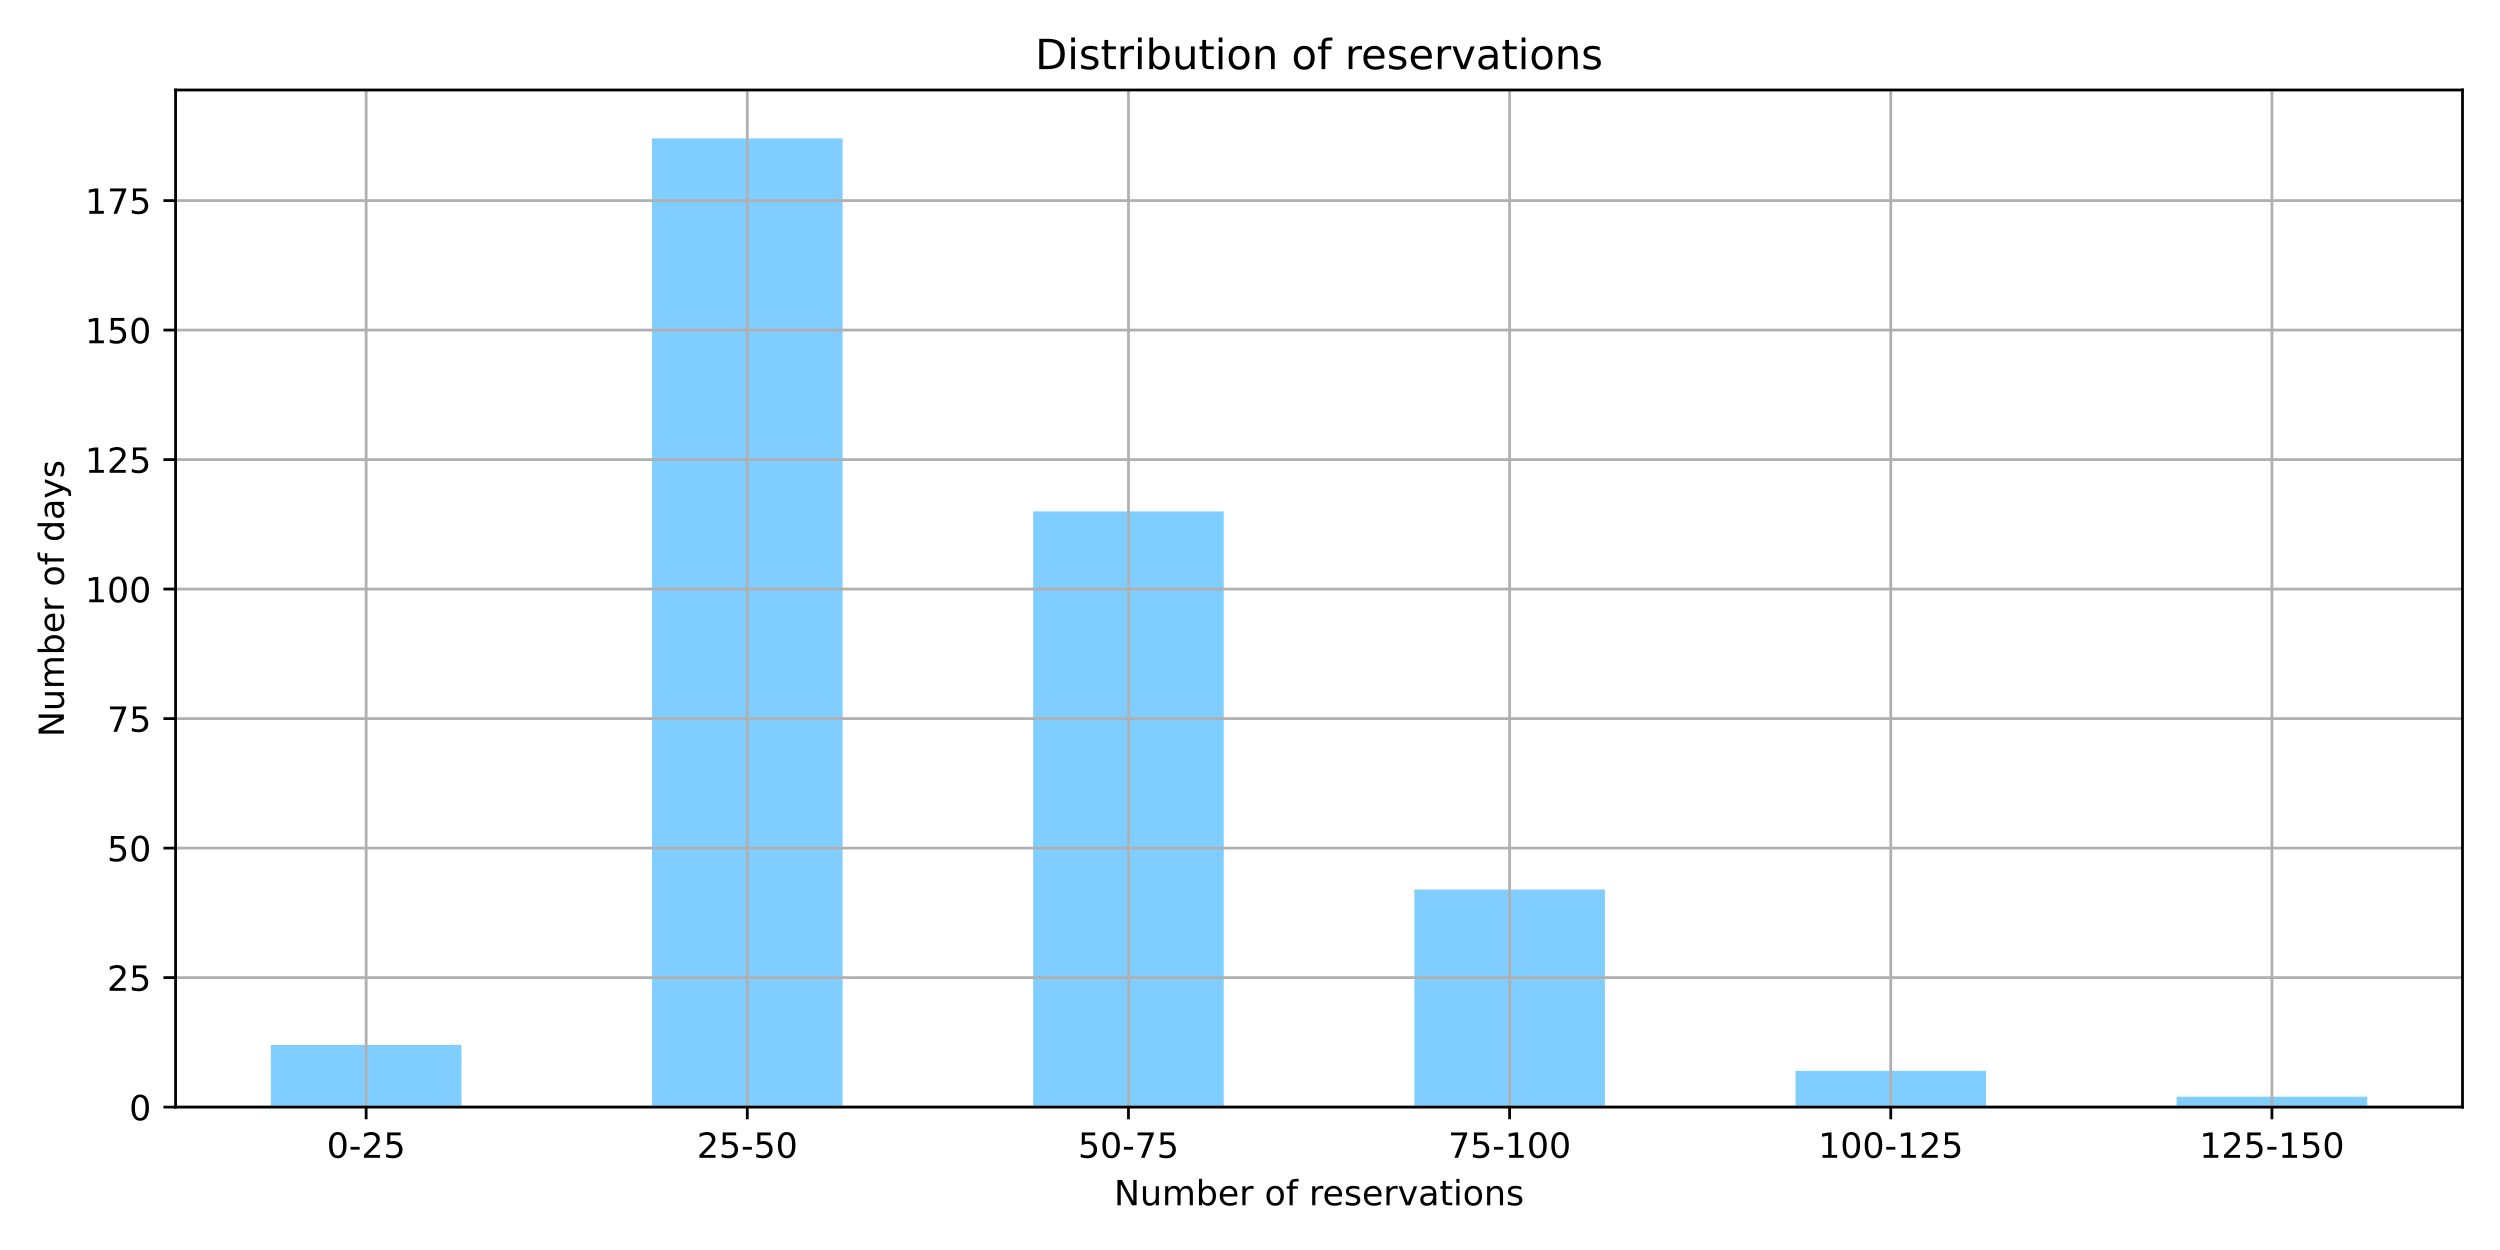
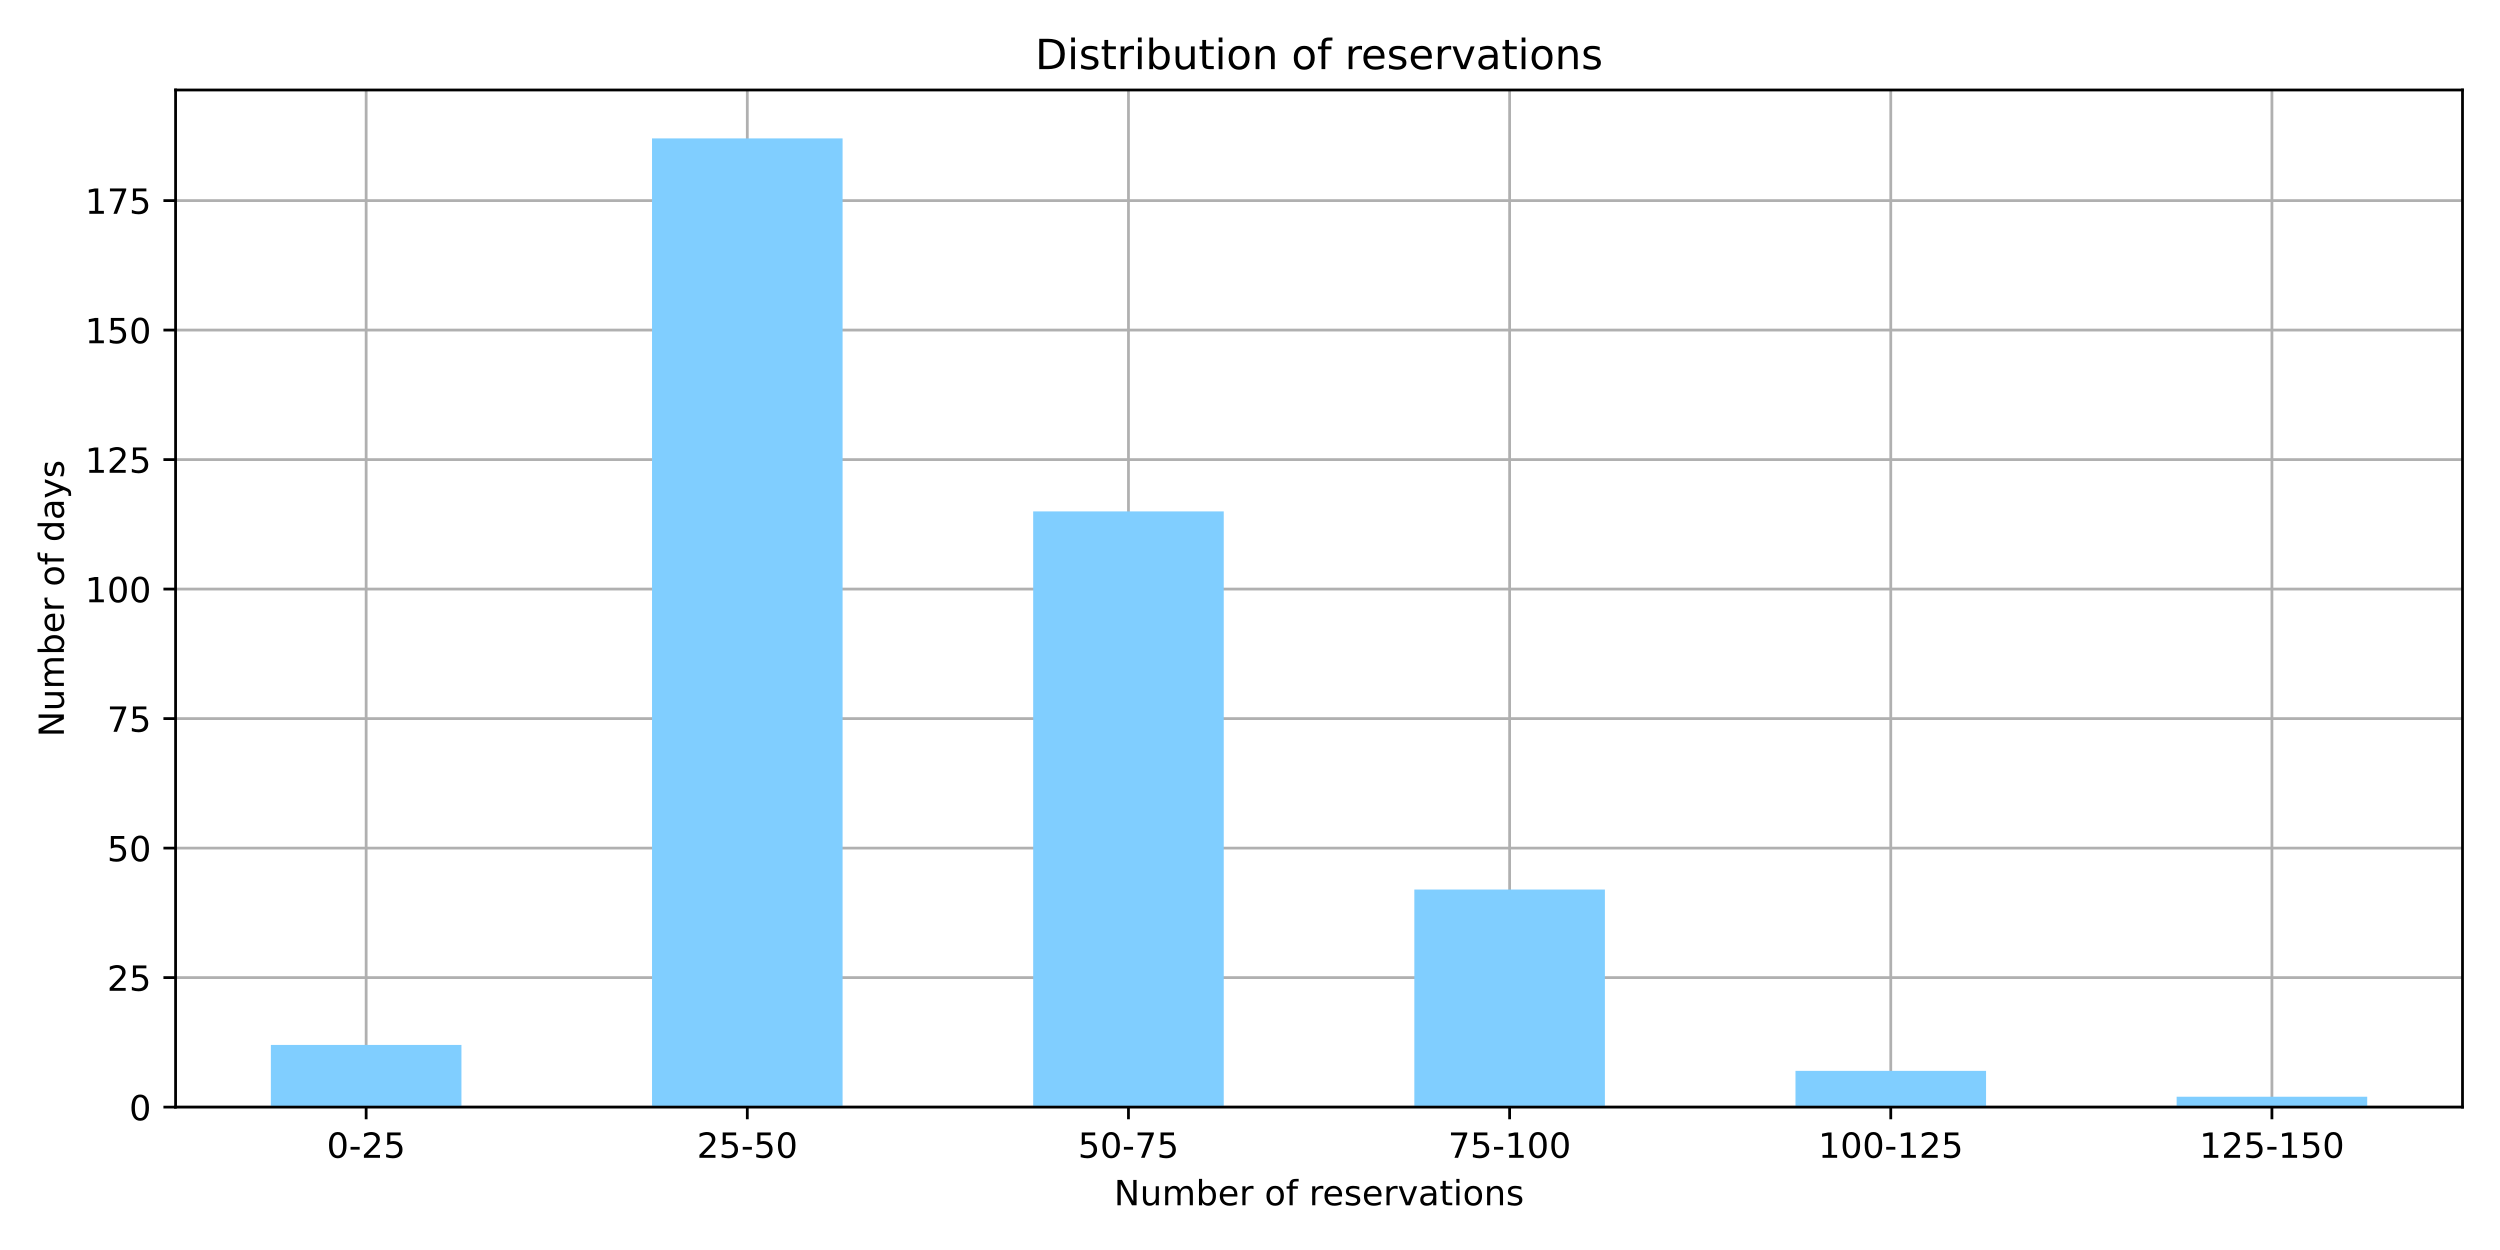
<svg xmlns="http://www.w3.org/2000/svg" xmlns:xlink="http://www.w3.org/1999/xlink" width="720pt" height="360pt" viewBox="0 0 720 360" version="1.1">
  <defs>
    <style type="text/css">*{stroke-linejoin: round; stroke-linecap: butt}</style>
  </defs>
  <g id="figure_1">
    <g id="patch_1">
      <path d="M 0 360  L 720 360  L 720 0  L 0 0  z " style="fill: #ffffff" />
    </g>
    <g id="axes_1">
      <g id="patch_2">
        <path d="M 50.566 318.844  L 709.2 318.844  L 709.2 25.918  L 50.566 25.918  z " style="fill: #ffffff" />
      </g>
-       <g id="patch_3">
-         <path d="M 78.009 318.844  L 132.895 318.844  L 132.895 300.941  L 78.009 300.941  z " clip-path="url(#pc29f8e32ed)" style="fill: #80ceff" />
-       </g>
-       <g id="patch_4">
-         <path d="M 187.781 318.844  L 242.667 318.844  L 242.667 39.867  L 187.781 39.867  z " clip-path="url(#pc29f8e32ed)" style="fill: #80ceff" />
-       </g>
-       <g id="patch_5">
-         <path d="M 297.554 318.844  L 352.44 318.844  L 352.44 147.28  L 297.554 147.28  z " clip-path="url(#pc29f8e32ed)" style="fill: #80ceff" />
-       </g>
-       <g id="patch_6">
-         <path d="M 407.326 318.844  L 462.212 318.844  L 462.212 256.186  L 407.326 256.186  z " clip-path="url(#pc29f8e32ed)" style="fill: #80ceff" />
-       </g>
-       <g id="patch_7">
-         <path d="M 517.098 318.844  L 571.985 318.844  L 571.985 308.401  L 517.098 308.401  z " clip-path="url(#pc29f8e32ed)" style="fill: #80ceff" />
-       </g>
-       <g id="patch_8">
-         <path d="M 626.871 318.844  L 681.757 318.844  L 681.757 315.86  L 626.871 315.86  z " clip-path="url(#pc29f8e32ed)" style="fill: #80ceff" />
-       </g>
      <g id="matplotlib.axis_1">
        <g id="xtick_1">
          <g id="line2d_1">
-             <path d="M 105.452 318.844  L 105.452 25.918  " clip-path="url(#pc29f8e32ed)" style="fill: none; stroke: #b0b0b0; stroke-width: 0.8; stroke-linecap: square" />
+             <path d="M 105.452 318.844  L 105.452 25.918  " clip-path="url(#pa1b9f23892)" style="fill: none; stroke: #b0b0b0; stroke-width: 0.8; stroke-linecap: square" />
          </g>
          <g id="line2d_2">
            <defs>
-               <path id="mf687fc40d8" d="M 0 0  L 0 3.5  " style="stroke: #000000; stroke-width: 0.8" />
+               <path id="m77329b3b73" d="M 0 0  L 0 3.5  " style="stroke: #000000; stroke-width: 0.8" />
            </defs>
            <g>
-               <use xlink:href="#mf687fc40d8" x="105.452" y="318.844" style="stroke: #000000; stroke-width: 0.8" />
+               <use xlink:href="#m77329b3b73" x="105.452" y="318.844" style="stroke: #000000; stroke-width: 0.8" />
            </g>
          </g>
          <g id="text_1">
            <g transform="translate(94.10417 333.4422) scale(0.1 -0.1)">
              <defs>
                <path id="DejaVuSans-30" d="M 2034 4250  Q 1547 4250 1301 3770  Q 1056 3291 1056 2328  Q 1056 1369 1301 889  Q 1547 409 2034 409  Q 2525 409 2770 889  Q 3016 1369 3016 2328  Q 3016 3291 2770 3770  Q 2525 4250 2034 4250  z M 2034 4750  Q 2819 4750 3233 4129  Q 3647 3509 3647 2328  Q 3647 1150 3233 529  Q 2819 -91 2034 -91  Q 1250 -91 836 529  Q 422 1150 422 2328  Q 422 3509 836 4129  Q 1250 4750 2034 4750  z " transform="scale(0.015625)" />
                <path id="DejaVuSans-2d" d="M 313 2009  L 1997 2009  L 1997 1497  L 313 1497  L 313 2009  z " transform="scale(0.015625)" />
                <path id="DejaVuSans-32" d="M 1228 531  L 3431 531  L 3431 0  L 469 0  L 469 531  Q 828 903 1448 1529  Q 2069 2156 2228 2338  Q 2531 2678 2651 2914  Q 2772 3150 2772 3378  Q 2772 3750 2511 3984  Q 2250 4219 1831 4219  Q 1534 4219 1204 4116  Q 875 4013 500 3803  L 500 4441  Q 881 4594 1212 4672  Q 1544 4750 1819 4750  Q 2544 4750 2975 4387  Q 3406 4025 3406 3419  Q 3406 3131 3298 2873  Q 3191 2616 2906 2266  Q 2828 2175 2409 1742  Q 1991 1309 1228 531  z " transform="scale(0.015625)" />
                <path id="DejaVuSans-35" d="M 691 4666  L 3169 4666  L 3169 4134  L 1269 4134  L 1269 2991  Q 1406 3038 1543 3061  Q 1681 3084 1819 3084  Q 2600 3084 3056 2656  Q 3513 2228 3513 1497  Q 3513 744 3044 326  Q 2575 -91 1722 -91  Q 1428 -91 1123 -41  Q 819 9 494 109  L 494 744  Q 775 591 1075 516  Q 1375 441 1709 441  Q 2250 441 2565 725  Q 2881 1009 2881 1497  Q 2881 1984 2565 2268  Q 2250 2553 1709 2553  Q 1456 2553 1204 2497  Q 953 2441 691 2322  L 691 4666  z " transform="scale(0.015625)" />
              </defs>
              <use xlink:href="#DejaVuSans-30" />
              <use xlink:href="#DejaVuSans-2d" x="63.623" />
              <use xlink:href="#DejaVuSans-32" x="99.707" />
              <use xlink:href="#DejaVuSans-35" x="163.33" />
            </g>
          </g>
        </g>
        <g id="xtick_2">
          <g id="line2d_3">
-             <path d="M 215.224 318.844  L 215.224 25.918  " clip-path="url(#pc29f8e32ed)" style="fill: none; stroke: #b0b0b0; stroke-width: 0.8; stroke-linecap: square" />
+             <path d="M 215.224 318.844  L 215.224 25.918  " clip-path="url(#pa1b9f23892)" style="fill: none; stroke: #b0b0b0; stroke-width: 0.8; stroke-linecap: square" />
          </g>
          <g id="line2d_4">
            <g>
-               <use xlink:href="#mf687fc40d8" x="215.224" y="318.844" style="stroke: #000000; stroke-width: 0.8" />
+               <use xlink:href="#m77329b3b73" x="215.224" y="318.844" style="stroke: #000000; stroke-width: 0.8" />
            </g>
          </g>
          <g id="text_2">
            <g transform="translate(200.6953 333.4422) scale(0.1 -0.1)">
              <use xlink:href="#DejaVuSans-32" />
              <use xlink:href="#DejaVuSans-35" x="63.623" />
              <use xlink:href="#DejaVuSans-2d" x="127.246" />
              <use xlink:href="#DejaVuSans-35" x="163.33" />
              <use xlink:href="#DejaVuSans-30" x="226.953" />
            </g>
          </g>
        </g>
        <g id="xtick_3">
          <g id="line2d_5">
-             <path d="M 324.997 318.844  L 324.997 25.918  " clip-path="url(#pc29f8e32ed)" style="fill: none; stroke: #b0b0b0; stroke-width: 0.8; stroke-linecap: square" />
+             <path d="M 324.997 318.844  L 324.997 25.918  " clip-path="url(#pa1b9f23892)" style="fill: none; stroke: #b0b0b0; stroke-width: 0.8; stroke-linecap: square" />
          </g>
          <g id="line2d_6">
            <g>
-               <use xlink:href="#mf687fc40d8" x="324.997" y="318.844" style="stroke: #000000; stroke-width: 0.8" />
+               <use xlink:href="#m77329b3b73" x="324.997" y="318.844" style="stroke: #000000; stroke-width: 0.8" />
            </g>
          </g>
          <g id="text_3">
            <g transform="translate(310.4677 333.4422) scale(0.1 -0.1)">
              <defs>
                <path id="DejaVuSans-37" d="M 525 4666  L 3525 4666  L 3525 4397  L 1831 0  L 1172 0  L 2766 4134  L 525 4134  L 525 4666  z " transform="scale(0.015625)" />
              </defs>
              <use xlink:href="#DejaVuSans-35" />
              <use xlink:href="#DejaVuSans-30" x="63.623" />
              <use xlink:href="#DejaVuSans-2d" x="127.246" />
              <use xlink:href="#DejaVuSans-37" x="163.33" />
              <use xlink:href="#DejaVuSans-35" x="226.953" />
            </g>
          </g>
        </g>
        <g id="xtick_4">
          <g id="line2d_7">
-             <path d="M 434.769 318.844  L 434.769 25.918  " clip-path="url(#pc29f8e32ed)" style="fill: none; stroke: #b0b0b0; stroke-width: 0.8; stroke-linecap: square" />
+             <path d="M 434.769 318.844  L 434.769 25.918  " clip-path="url(#pa1b9f23892)" style="fill: none; stroke: #b0b0b0; stroke-width: 0.8; stroke-linecap: square" />
          </g>
          <g id="line2d_8">
            <g>
-               <use xlink:href="#mf687fc40d8" x="434.769" y="318.844" style="stroke: #000000; stroke-width: 0.8" />
+               <use xlink:href="#m77329b3b73" x="434.769" y="318.844" style="stroke: #000000; stroke-width: 0.8" />
            </g>
          </g>
          <g id="text_4">
            <g transform="translate(417.0589 333.4422) scale(0.1 -0.1)">
              <defs>
                <path id="DejaVuSans-31" d="M 794 531  L 1825 531  L 1825 4091  L 703 3866  L 703 4441  L 1819 4666  L 2450 4666  L 2450 531  L 3481 531  L 3481 0  L 794 0  L 794 531  z " transform="scale(0.015625)" />
              </defs>
              <use xlink:href="#DejaVuSans-37" />
              <use xlink:href="#DejaVuSans-35" x="63.623" />
              <use xlink:href="#DejaVuSans-2d" x="127.246" />
              <use xlink:href="#DejaVuSans-31" x="163.33" />
              <use xlink:href="#DejaVuSans-30" x="226.953" />
              <use xlink:href="#DejaVuSans-30" x="290.576" />
            </g>
          </g>
        </g>
        <g id="xtick_5">
          <g id="line2d_9">
-             <path d="M 544.541 318.844  L 544.541 25.918  " clip-path="url(#pc29f8e32ed)" style="fill: none; stroke: #b0b0b0; stroke-width: 0.8; stroke-linecap: square" />
+             <path d="M 544.541 318.844  L 544.541 25.918  " clip-path="url(#pa1b9f23892)" style="fill: none; stroke: #b0b0b0; stroke-width: 0.8; stroke-linecap: square" />
          </g>
          <g id="line2d_10">
            <g>
-               <use xlink:href="#mf687fc40d8" x="544.541" y="318.844" style="stroke: #000000; stroke-width: 0.8" />
+               <use xlink:href="#m77329b3b73" x="544.541" y="318.844" style="stroke: #000000; stroke-width: 0.8" />
            </g>
          </g>
          <g id="text_5">
            <g transform="translate(523.65 333.4422) scale(0.1 -0.1)">
              <use xlink:href="#DejaVuSans-31" />
              <use xlink:href="#DejaVuSans-30" x="63.623" />
              <use xlink:href="#DejaVuSans-30" x="127.246" />
              <use xlink:href="#DejaVuSans-2d" x="190.869" />
              <use xlink:href="#DejaVuSans-31" x="226.953" />
              <use xlink:href="#DejaVuSans-32" x="290.576" />
              <use xlink:href="#DejaVuSans-35" x="354.199" />
            </g>
          </g>
        </g>
        <g id="xtick_6">
          <g id="line2d_11">
-             <path d="M 654.314 318.844  L 654.314 25.918  " clip-path="url(#pc29f8e32ed)" style="fill: none; stroke: #b0b0b0; stroke-width: 0.8; stroke-linecap: square" />
+             <path d="M 654.314 318.844  L 654.314 25.918  " clip-path="url(#pa1b9f23892)" style="fill: none; stroke: #b0b0b0; stroke-width: 0.8; stroke-linecap: square" />
          </g>
          <g id="line2d_12">
            <g>
-               <use xlink:href="#mf687fc40d8" x="654.314" y="318.844" style="stroke: #000000; stroke-width: 0.8" />
+               <use xlink:href="#m77329b3b73" x="654.314" y="318.844" style="stroke: #000000; stroke-width: 0.8" />
            </g>
          </g>
          <g id="text_6">
            <g transform="translate(633.4224 333.4422) scale(0.1 -0.1)">
              <use xlink:href="#DejaVuSans-31" />
              <use xlink:href="#DejaVuSans-32" x="63.623" />
              <use xlink:href="#DejaVuSans-35" x="127.246" />
              <use xlink:href="#DejaVuSans-2d" x="190.869" />
              <use xlink:href="#DejaVuSans-31" x="226.953" />
              <use xlink:href="#DejaVuSans-35" x="290.576" />
              <use xlink:href="#DejaVuSans-30" x="354.199" />
            </g>
          </g>
        </g>
        <g id="text_7">
          <g transform="translate(320.8375 347.1203) scale(0.1 -0.1)">
            <defs>
              <path id="DejaVuSans-4e" d="M 628 4666  L 1478 4666  L 3547 763  L 3547 4666  L 4159 4666  L 4159 0  L 3309 0  L 1241 3903  L 1241 0  L 628 0  L 628 4666  z " transform="scale(0.015625)" />
              <path id="DejaVuSans-75" d="M 544 1381  L 544 3500  L 1119 3500  L 1119 1403  Q 1119 906 1312 657  Q 1506 409 1894 409  Q 2359 409 2629 706  Q 2900 1003 2900 1516  L 2900 3500  L 3475 3500  L 3475 0  L 2900 0  L 2900 538  Q 2691 219 2414 64  Q 2138 -91 1772 -91  Q 1169 -91 856 284  Q 544 659 544 1381  z M 1991 3584  L 1991 3584  z " transform="scale(0.015625)" />
              <path id="DejaVuSans-6d" d="M 3328 2828  Q 3544 3216 3844 3400  Q 4144 3584 4550 3584  Q 5097 3584 5394 3201  Q 5691 2819 5691 2113  L 5691 0  L 5113 0  L 5113 2094  Q 5113 2597 4934 2840  Q 4756 3084 4391 3084  Q 3944 3084 3684 2787  Q 3425 2491 3425 1978  L 3425 0  L 2847 0  L 2847 2094  Q 2847 2600 2669 2842  Q 2491 3084 2119 3084  Q 1678 3084 1418 2786  Q 1159 2488 1159 1978  L 1159 0  L 581 0  L 581 3500  L 1159 3500  L 1159 2956  Q 1356 3278 1631 3431  Q 1906 3584 2284 3584  Q 2666 3584 2933 3390  Q 3200 3197 3328 2828  z " transform="scale(0.015625)" />
              <path id="DejaVuSans-62" d="M 3116 1747  Q 3116 2381 2855 2742  Q 2594 3103 2138 3103  Q 1681 3103 1420 2742  Q 1159 2381 1159 1747  Q 1159 1113 1420 752  Q 1681 391 2138 391  Q 2594 391 2855 752  Q 3116 1113 3116 1747  z M 1159 2969  Q 1341 3281 1617 3432  Q 1894 3584 2278 3584  Q 2916 3584 3314 3078  Q 3713 2572 3713 1747  Q 3713 922 3314 415  Q 2916 -91 2278 -91  Q 1894 -91 1617 61  Q 1341 213 1159 525  L 1159 0  L 581 0  L 581 4863  L 1159 4863  L 1159 2969  z " transform="scale(0.015625)" />
              <path id="DejaVuSans-65" d="M 3597 1894  L 3597 1613  L 953 1613  Q 991 1019 1311 708  Q 1631 397 2203 397  Q 2534 397 2845 478  Q 3156 559 3463 722  L 3463 178  Q 3153 47 2828 -22  Q 2503 -91 2169 -91  Q 1331 -91 842 396  Q 353 884 353 1716  Q 353 2575 817 3079  Q 1281 3584 2069 3584  Q 2775 3584 3186 3129  Q 3597 2675 3597 1894  z M 3022 2063  Q 3016 2534 2758 2815  Q 2500 3097 2075 3097  Q 1594 3097 1305 2825  Q 1016 2553 972 2059  L 3022 2063  z " transform="scale(0.015625)" />
              <path id="DejaVuSans-72" d="M 2631 2963  Q 2534 3019 2420 3045  Q 2306 3072 2169 3072  Q 1681 3072 1420 2755  Q 1159 2438 1159 1844  L 1159 0  L 581 0  L 581 3500  L 1159 3500  L 1159 2956  Q 1341 3275 1631 3429  Q 1922 3584 2338 3584  Q 2397 3584 2469 3576  Q 2541 3569 2628 3553  L 2631 2963  z " transform="scale(0.015625)" />
              <path id="DejaVuSans-20" transform="scale(0.015625)" />
              <path id="DejaVuSans-6f" d="M 1959 3097  Q 1497 3097 1228 2736  Q 959 2375 959 1747  Q 959 1119 1226 758  Q 1494 397 1959 397  Q 2419 397 2687 759  Q 2956 1122 2956 1747  Q 2956 2369 2687 2733  Q 2419 3097 1959 3097  z M 1959 3584  Q 2709 3584 3137 3096  Q 3566 2609 3566 1747  Q 3566 888 3137 398  Q 2709 -91 1959 -91  Q 1206 -91 779 398  Q 353 888 353 1747  Q 353 2609 779 3096  Q 1206 3584 1959 3584  z " transform="scale(0.015625)" />
              <path id="DejaVuSans-66" d="M 2375 4863  L 2375 4384  L 1825 4384  Q 1516 4384 1395 4259  Q 1275 4134 1275 3809  L 1275 3500  L 2222 3500  L 2222 3053  L 1275 3053  L 1275 0  L 697 0  L 697 3053  L 147 3053  L 147 3500  L 697 3500  L 697 3744  Q 697 4328 969 4595  Q 1241 4863 1831 4863  L 2375 4863  z " transform="scale(0.015625)" />
              <path id="DejaVuSans-73" d="M 2834 3397  L 2834 2853  Q 2591 2978 2328 3040  Q 2066 3103 1784 3103  Q 1356 3103 1142 2972  Q 928 2841 928 2578  Q 928 2378 1081 2264  Q 1234 2150 1697 2047  L 1894 2003  Q 2506 1872 2764 1633  Q 3022 1394 3022 966  Q 3022 478 2636 193  Q 2250 -91 1575 -91  Q 1294 -91 989 -36  Q 684 19 347 128  L 347 722  Q 666 556 975 473  Q 1284 391 1588 391  Q 1994 391 2212 530  Q 2431 669 2431 922  Q 2431 1156 2273 1281  Q 2116 1406 1581 1522  L 1381 1569  Q 847 1681 609 1914  Q 372 2147 372 2553  Q 372 3047 722 3315  Q 1072 3584 1716 3584  Q 2034 3584 2315 3537  Q 2597 3491 2834 3397  z " transform="scale(0.015625)" />
              <path id="DejaVuSans-76" d="M 191 3500  L 800 3500  L 1894 563  L 2988 3500  L 3597 3500  L 2284 0  L 1503 0  L 191 3500  z " transform="scale(0.015625)" />
              <path id="DejaVuSans-61" d="M 2194 1759  Q 1497 1759 1228 1600  Q 959 1441 959 1056  Q 959 750 1161 570  Q 1363 391 1709 391  Q 2188 391 2477 730  Q 2766 1069 2766 1631  L 2766 1759  L 2194 1759  z M 3341 1997  L 3341 0  L 2766 0  L 2766 531  Q 2569 213 2275 61  Q 1981 -91 1556 -91  Q 1019 -91 701 211  Q 384 513 384 1019  Q 384 1609 779 1909  Q 1175 2209 1959 2209  L 2766 2209  L 2766 2266  Q 2766 2663 2505 2880  Q 2244 3097 1772 3097  Q 1472 3097 1187 3025  Q 903 2953 641 2809  L 641 3341  Q 956 3463 1253 3523  Q 1550 3584 1831 3584  Q 2591 3584 2966 3190  Q 3341 2797 3341 1997  z " transform="scale(0.015625)" />
              <path id="DejaVuSans-74" d="M 1172 4494  L 1172 3500  L 2356 3500  L 2356 3053  L 1172 3053  L 1172 1153  Q 1172 725 1289 603  Q 1406 481 1766 481  L 2356 481  L 2356 0  L 1766 0  Q 1100 0 847 248  Q 594 497 594 1153  L 594 3053  L 172 3053  L 172 3500  L 594 3500  L 594 4494  L 1172 4494  z " transform="scale(0.015625)" />
              <path id="DejaVuSans-69" d="M 603 3500  L 1178 3500  L 1178 0  L 603 0  L 603 3500  z M 603 4863  L 1178 4863  L 1178 4134  L 603 4134  L 603 4863  z " transform="scale(0.015625)" />
              <path id="DejaVuSans-6e" d="M 3513 2113  L 3513 0  L 2938 0  L 2938 2094  Q 2938 2591 2744 2837  Q 2550 3084 2163 3084  Q 1697 3084 1428 2787  Q 1159 2491 1159 1978  L 1159 0  L 581 0  L 581 3500  L 1159 3500  L 1159 2956  Q 1366 3272 1645 3428  Q 1925 3584 2291 3584  Q 2894 3584 3203 3211  Q 3513 2838 3513 2113  z " transform="scale(0.015625)" />
            </defs>
            <use xlink:href="#DejaVuSans-4e" />
            <use xlink:href="#DejaVuSans-75" x="74.805" />
            <use xlink:href="#DejaVuSans-6d" x="138.184" />
            <use xlink:href="#DejaVuSans-62" x="235.596" />
            <use xlink:href="#DejaVuSans-65" x="299.072" />
            <use xlink:href="#DejaVuSans-72" x="360.596" />
            <use xlink:href="#DejaVuSans-20" x="401.709" />
            <use xlink:href="#DejaVuSans-6f" x="433.496" />
            <use xlink:href="#DejaVuSans-66" x="494.678" />
            <use xlink:href="#DejaVuSans-20" x="529.883" />
            <use xlink:href="#DejaVuSans-72" x="561.67" />
            <use xlink:href="#DejaVuSans-65" x="600.533" />
            <use xlink:href="#DejaVuSans-73" x="662.057" />
            <use xlink:href="#DejaVuSans-65" x="714.156" />
            <use xlink:href="#DejaVuSans-72" x="775.68" />
            <use xlink:href="#DejaVuSans-76" x="816.793" />
            <use xlink:href="#DejaVuSans-61" x="875.973" />
            <use xlink:href="#DejaVuSans-74" x="937.252" />
            <use xlink:href="#DejaVuSans-69" x="976.461" />
            <use xlink:href="#DejaVuSans-6f" x="1004.244" />
            <use xlink:href="#DejaVuSans-6e" x="1065.426" />
            <use xlink:href="#DejaVuSans-73" x="1128.805" />
          </g>
        </g>
      </g>
      <g id="matplotlib.axis_2">
        <g id="ytick_1">
          <g id="line2d_13">
-             <path d="M 50.566 318.844  L 709.2 318.844  " clip-path="url(#pc29f8e32ed)" style="fill: none; stroke: #b0b0b0; stroke-width: 0.8; stroke-linecap: square" />
+             <path d="M 50.566 318.844  L 709.2 318.844  " clip-path="url(#pa1b9f23892)" style="fill: none; stroke: #b0b0b0; stroke-width: 0.8; stroke-linecap: square" />
          </g>
          <g id="line2d_14">
            <defs>
-               <path id="m706bc9105d" d="M 0 0  L -3.5 0  " style="stroke: #000000; stroke-width: 0.8" />
+               <path id="ma501bd3161" d="M 0 0  L -3.5 0  " style="stroke: #000000; stroke-width: 0.8" />
            </defs>
            <g>
-               <use xlink:href="#m706bc9105d" x="50.566" y="318.844" style="stroke: #000000; stroke-width: 0.8" />
+               <use xlink:href="#ma501bd3161" x="50.566" y="318.844" style="stroke: #000000; stroke-width: 0.8" />
            </g>
          </g>
          <g id="text_8">
            <g transform="translate(37.20312 322.643) scale(0.1 -0.1)">
              <use xlink:href="#DejaVuSans-30" />
            </g>
          </g>
        </g>
        <g id="ytick_2">
          <g id="line2d_15">
-             <path d="M 50.566 281.547  L 709.2 281.547  " clip-path="url(#pc29f8e32ed)" style="fill: none; stroke: #b0b0b0; stroke-width: 0.8; stroke-linecap: square" />
+             <path d="M 50.566 281.547  L 709.2 281.547  " clip-path="url(#pa1b9f23892)" style="fill: none; stroke: #b0b0b0; stroke-width: 0.8; stroke-linecap: square" />
          </g>
          <g id="line2d_16">
            <g>
-               <use xlink:href="#m706bc9105d" x="50.566" y="281.547" style="stroke: #000000; stroke-width: 0.8" />
+               <use xlink:href="#ma501bd3161" x="50.566" y="281.547" style="stroke: #000000; stroke-width: 0.8" />
            </g>
          </g>
          <g id="text_9">
            <g transform="translate(30.84062 285.3466) scale(0.1 -0.1)">
              <use xlink:href="#DejaVuSans-32" />
              <use xlink:href="#DejaVuSans-35" x="63.623" />
            </g>
          </g>
        </g>
        <g id="ytick_3">
          <g id="line2d_17">
-             <path d="M 50.566 244.251  L 709.2 244.251  " clip-path="url(#pc29f8e32ed)" style="fill: none; stroke: #b0b0b0; stroke-width: 0.8; stroke-linecap: square" />
+             <path d="M 50.566 244.251  L 709.2 244.251  " clip-path="url(#pa1b9f23892)" style="fill: none; stroke: #b0b0b0; stroke-width: 0.8; stroke-linecap: square" />
          </g>
          <g id="line2d_18">
            <g>
-               <use xlink:href="#m706bc9105d" x="50.566" y="244.251" style="stroke: #000000; stroke-width: 0.8" />
+               <use xlink:href="#ma501bd3161" x="50.566" y="244.251" style="stroke: #000000; stroke-width: 0.8" />
            </g>
          </g>
          <g id="text_10">
            <g transform="translate(30.84062 248.0502) scale(0.1 -0.1)">
              <use xlink:href="#DejaVuSans-35" />
              <use xlink:href="#DejaVuSans-30" x="63.623" />
            </g>
          </g>
        </g>
        <g id="ytick_4">
          <g id="line2d_19">
-             <path d="M 50.566 206.955  L 709.2 206.955  " clip-path="url(#pc29f8e32ed)" style="fill: none; stroke: #b0b0b0; stroke-width: 0.8; stroke-linecap: square" />
+             <path d="M 50.566 206.955  L 709.2 206.955  " clip-path="url(#pa1b9f23892)" style="fill: none; stroke: #b0b0b0; stroke-width: 0.8; stroke-linecap: square" />
          </g>
          <g id="line2d_20">
            <g>
-               <use xlink:href="#m706bc9105d" x="50.566" y="206.955" style="stroke: #000000; stroke-width: 0.8" />
+               <use xlink:href="#ma501bd3161" x="50.566" y="206.955" style="stroke: #000000; stroke-width: 0.8" />
            </g>
          </g>
          <g id="text_11">
            <g transform="translate(30.84062 210.7539) scale(0.1 -0.1)">
              <use xlink:href="#DejaVuSans-37" />
              <use xlink:href="#DejaVuSans-35" x="63.623" />
            </g>
          </g>
        </g>
        <g id="ytick_5">
          <g id="line2d_21">
-             <path d="M 50.566 169.658  L 709.2 169.658  " clip-path="url(#pc29f8e32ed)" style="fill: none; stroke: #b0b0b0; stroke-width: 0.8; stroke-linecap: square" />
+             <path d="M 50.566 169.658  L 709.2 169.658  " clip-path="url(#pa1b9f23892)" style="fill: none; stroke: #b0b0b0; stroke-width: 0.8; stroke-linecap: square" />
          </g>
          <g id="line2d_22">
            <g>
-               <use xlink:href="#m706bc9105d" x="50.566" y="169.658" style="stroke: #000000; stroke-width: 0.8" />
+               <use xlink:href="#ma501bd3161" x="50.566" y="169.658" style="stroke: #000000; stroke-width: 0.8" />
            </g>
          </g>
          <g id="text_12">
            <g transform="translate(24.47812 173.4575) scale(0.1 -0.1)">
              <use xlink:href="#DejaVuSans-31" />
              <use xlink:href="#DejaVuSans-30" x="63.623" />
              <use xlink:href="#DejaVuSans-30" x="127.246" />
            </g>
          </g>
        </g>
        <g id="ytick_6">
          <g id="line2d_23">
-             <path d="M 50.566 132.362  L 709.2 132.362  " clip-path="url(#pc29f8e32ed)" style="fill: none; stroke: #b0b0b0; stroke-width: 0.8; stroke-linecap: square" />
+             <path d="M 50.566 132.362  L 709.2 132.362  " clip-path="url(#pa1b9f23892)" style="fill: none; stroke: #b0b0b0; stroke-width: 0.8; stroke-linecap: square" />
          </g>
          <g id="line2d_24">
            <g>
-               <use xlink:href="#m706bc9105d" x="50.566" y="132.362" style="stroke: #000000; stroke-width: 0.8" />
+               <use xlink:href="#ma501bd3161" x="50.566" y="132.362" style="stroke: #000000; stroke-width: 0.8" />
            </g>
          </g>
          <g id="text_13">
            <g transform="translate(24.47812 136.1612) scale(0.1 -0.1)">
              <use xlink:href="#DejaVuSans-31" />
              <use xlink:href="#DejaVuSans-32" x="63.623" />
              <use xlink:href="#DejaVuSans-35" x="127.246" />
            </g>
          </g>
        </g>
        <g id="ytick_7">
          <g id="line2d_25">
-             <path d="M 50.566 95.066  L 709.2 95.066  " clip-path="url(#pc29f8e32ed)" style="fill: none; stroke: #b0b0b0; stroke-width: 0.8; stroke-linecap: square" />
+             <path d="M 50.566 95.066  L 709.2 95.066  " clip-path="url(#pa1b9f23892)" style="fill: none; stroke: #b0b0b0; stroke-width: 0.8; stroke-linecap: square" />
          </g>
          <g id="line2d_26">
            <g>
-               <use xlink:href="#m706bc9105d" x="50.566" y="95.066" style="stroke: #000000; stroke-width: 0.8" />
+               <use xlink:href="#ma501bd3161" x="50.566" y="95.066" style="stroke: #000000; stroke-width: 0.8" />
            </g>
          </g>
          <g id="text_14">
            <g transform="translate(24.47812 98.8648) scale(0.1 -0.1)">
              <use xlink:href="#DejaVuSans-31" />
              <use xlink:href="#DejaVuSans-35" x="63.623" />
              <use xlink:href="#DejaVuSans-30" x="127.246" />
            </g>
          </g>
        </g>
        <g id="ytick_8">
          <g id="line2d_27">
-             <path d="M 50.566 57.769  L 709.2 57.769  " clip-path="url(#pc29f8e32ed)" style="fill: none; stroke: #b0b0b0; stroke-width: 0.8; stroke-linecap: square" />
+             <path d="M 50.566 57.769  L 709.2 57.769  " clip-path="url(#pa1b9f23892)" style="fill: none; stroke: #b0b0b0; stroke-width: 0.8; stroke-linecap: square" />
          </g>
          <g id="line2d_28">
            <g>
-               <use xlink:href="#m706bc9105d" x="50.566" y="57.769" style="stroke: #000000; stroke-width: 0.8" />
+               <use xlink:href="#ma501bd3161" x="50.566" y="57.769" style="stroke: #000000; stroke-width: 0.8" />
            </g>
          </g>
          <g id="text_15">
            <g transform="translate(24.47812 61.56844) scale(0.1 -0.1)">
              <use xlink:href="#DejaVuSans-31" />
              <use xlink:href="#DejaVuSans-37" x="63.623" />
              <use xlink:href="#DejaVuSans-35" x="127.246" />
            </g>
          </g>
        </g>
        <g id="text_16">
          <g transform="translate(18.39844 212.2669) rotate(-90) scale(0.1 -0.1)">
            <defs>
              <path id="DejaVuSans-64" d="M 2906 2969  L 2906 4863  L 3481 4863  L 3481 0  L 2906 0  L 2906 525  Q 2725 213 2448 61  Q 2172 -91 1784 -91  Q 1150 -91 751 415  Q 353 922 353 1747  Q 353 2572 751 3078  Q 1150 3584 1784 3584  Q 2172 3584 2448 3432  Q 2725 3281 2906 2969  z M 947 1747  Q 947 1113 1208 752  Q 1469 391 1925 391  Q 2381 391 2643 752  Q 2906 1113 2906 1747  Q 2906 2381 2643 2742  Q 2381 3103 1925 3103  Q 1469 3103 1208 2742  Q 947 2381 947 1747  z " transform="scale(0.015625)" />
              <path id="DejaVuSans-79" d="M 2059 -325  Q 1816 -950 1584 -1140  Q 1353 -1331 966 -1331  L 506 -1331  L 506 -850  L 844 -850  Q 1081 -850 1212 -737  Q 1344 -625 1503 -206  L 1606 56  L 191 3500  L 800 3500  L 1894 763  L 2988 3500  L 3597 3500  L 2059 -325  z " transform="scale(0.015625)" />
            </defs>
            <use xlink:href="#DejaVuSans-4e" />
            <use xlink:href="#DejaVuSans-75" x="74.805" />
            <use xlink:href="#DejaVuSans-6d" x="138.184" />
            <use xlink:href="#DejaVuSans-62" x="235.596" />
            <use xlink:href="#DejaVuSans-65" x="299.072" />
            <use xlink:href="#DejaVuSans-72" x="360.596" />
            <use xlink:href="#DejaVuSans-20" x="401.709" />
            <use xlink:href="#DejaVuSans-6f" x="433.496" />
            <use xlink:href="#DejaVuSans-66" x="494.678" />
            <use xlink:href="#DejaVuSans-20" x="529.883" />
            <use xlink:href="#DejaVuSans-64" x="561.67" />
            <use xlink:href="#DejaVuSans-61" x="625.146" />
            <use xlink:href="#DejaVuSans-79" x="686.426" />
            <use xlink:href="#DejaVuSans-73" x="745.605" />
          </g>
        </g>
+       </g>
+       <g id="patch_3">
+         <path d="M 78.009 318.844  L 132.895 318.844  L 132.895 300.941  L 78.009 300.941  z " clip-path="url(#pa1b9f23892)" style="fill: #80ceff" />
+       </g>
+       <g id="patch_4">
+         <path d="M 187.781 318.844  L 242.667 318.844  L 242.667 39.867  L 187.781 39.867  z " clip-path="url(#pa1b9f23892)" style="fill: #80ceff" />
+       </g>
+       <g id="patch_5">
+         <path d="M 297.554 318.844  L 352.44 318.844  L 352.44 147.28  L 297.554 147.28  z " clip-path="url(#pa1b9f23892)" style="fill: #80ceff" />
+       </g>
+       <g id="patch_6">
+         <path d="M 407.326 318.844  L 462.212 318.844  L 462.212 256.186  L 407.326 256.186  z " clip-path="url(#pa1b9f23892)" style="fill: #80ceff" />
+       </g>
+       <g id="patch_7">
+         <path d="M 517.098 318.844  L 571.985 318.844  L 571.985 308.401  L 517.098 308.401  z " clip-path="url(#pa1b9f23892)" style="fill: #80ceff" />
+       </g>
+       <g id="patch_8">
+         <path d="M 626.871 318.844  L 681.757 318.844  L 681.757 315.86  L 626.871 315.86  z " clip-path="url(#pa1b9f23892)" style="fill: #80ceff" />
      </g>
      <g id="patch_9">
        <path d="M 50.566 318.844  L 50.566 25.918  " style="fill: none; stroke: #000000; stroke-width: 0.8; stroke-linejoin: miter; stroke-linecap: square" />
      </g>
      <g id="patch_10">
        <path d="M 709.2 318.844  L 709.2 25.918  " style="fill: none; stroke: #000000; stroke-width: 0.8; stroke-linejoin: miter; stroke-linecap: square" />
      </g>
      <g id="patch_11">
        <path d="M 50.566 318.844  L 709.2 318.844  " style="fill: none; stroke: #000000; stroke-width: 0.8; stroke-linejoin: miter; stroke-linecap: square" />
      </g>
      <g id="patch_12">
        <path d="M 50.566 25.918  L 709.2 25.918  " style="fill: none; stroke: #000000; stroke-width: 0.8; stroke-linejoin: miter; stroke-linecap: square" />
      </g>
      <g id="text_17">
        <g transform="translate(298.1291 19.91812) scale(0.12 -0.12)">
          <defs>
            <path id="DejaVuSans-44" d="M 1259 4147  L 1259 519  L 2022 519  Q 2988 519 3436 956  Q 3884 1394 3884 2338  Q 3884 3275 3436 3711  Q 2988 4147 2022 4147  L 1259 4147  z M 628 4666  L 1925 4666  Q 3281 4666 3915 4102  Q 4550 3538 4550 2338  Q 4550 1131 3912 565  Q 3275 0 1925 0  L 628 0  L 628 4666  z " transform="scale(0.015625)" />
          </defs>
          <use xlink:href="#DejaVuSans-44" />
          <use xlink:href="#DejaVuSans-69" x="77.002" />
          <use xlink:href="#DejaVuSans-73" x="104.785" />
          <use xlink:href="#DejaVuSans-74" x="156.885" />
          <use xlink:href="#DejaVuSans-72" x="196.094" />
          <use xlink:href="#DejaVuSans-69" x="237.207" />
          <use xlink:href="#DejaVuSans-62" x="264.99" />
          <use xlink:href="#DejaVuSans-75" x="328.467" />
          <use xlink:href="#DejaVuSans-74" x="391.846" />
          <use xlink:href="#DejaVuSans-69" x="431.055" />
          <use xlink:href="#DejaVuSans-6f" x="458.838" />
          <use xlink:href="#DejaVuSans-6e" x="520.02" />
          <use xlink:href="#DejaVuSans-20" x="583.398" />
          <use xlink:href="#DejaVuSans-6f" x="615.186" />
          <use xlink:href="#DejaVuSans-66" x="676.367" />
          <use xlink:href="#DejaVuSans-20" x="711.572" />
          <use xlink:href="#DejaVuSans-72" x="743.359" />
          <use xlink:href="#DejaVuSans-65" x="782.223" />
          <use xlink:href="#DejaVuSans-73" x="843.746" />
          <use xlink:href="#DejaVuSans-65" x="895.846" />
          <use xlink:href="#DejaVuSans-72" x="957.369" />
          <use xlink:href="#DejaVuSans-76" x="998.482" />
          <use xlink:href="#DejaVuSans-61" x="1057.662" />
          <use xlink:href="#DejaVuSans-74" x="1118.941" />
          <use xlink:href="#DejaVuSans-69" x="1158.15" />
          <use xlink:href="#DejaVuSans-6f" x="1185.934" />
          <use xlink:href="#DejaVuSans-6e" x="1247.115" />
          <use xlink:href="#DejaVuSans-73" x="1310.494" />
        </g>
      </g>
    </g>
  </g>
  <defs>
-     <clipPath id="pc29f8e32ed">
+     <clipPath id="pa1b9f23892">
      <rect x="50.566" y="25.918" width="658.634" height="292.926" />
    </clipPath>
  </defs>
</svg>
